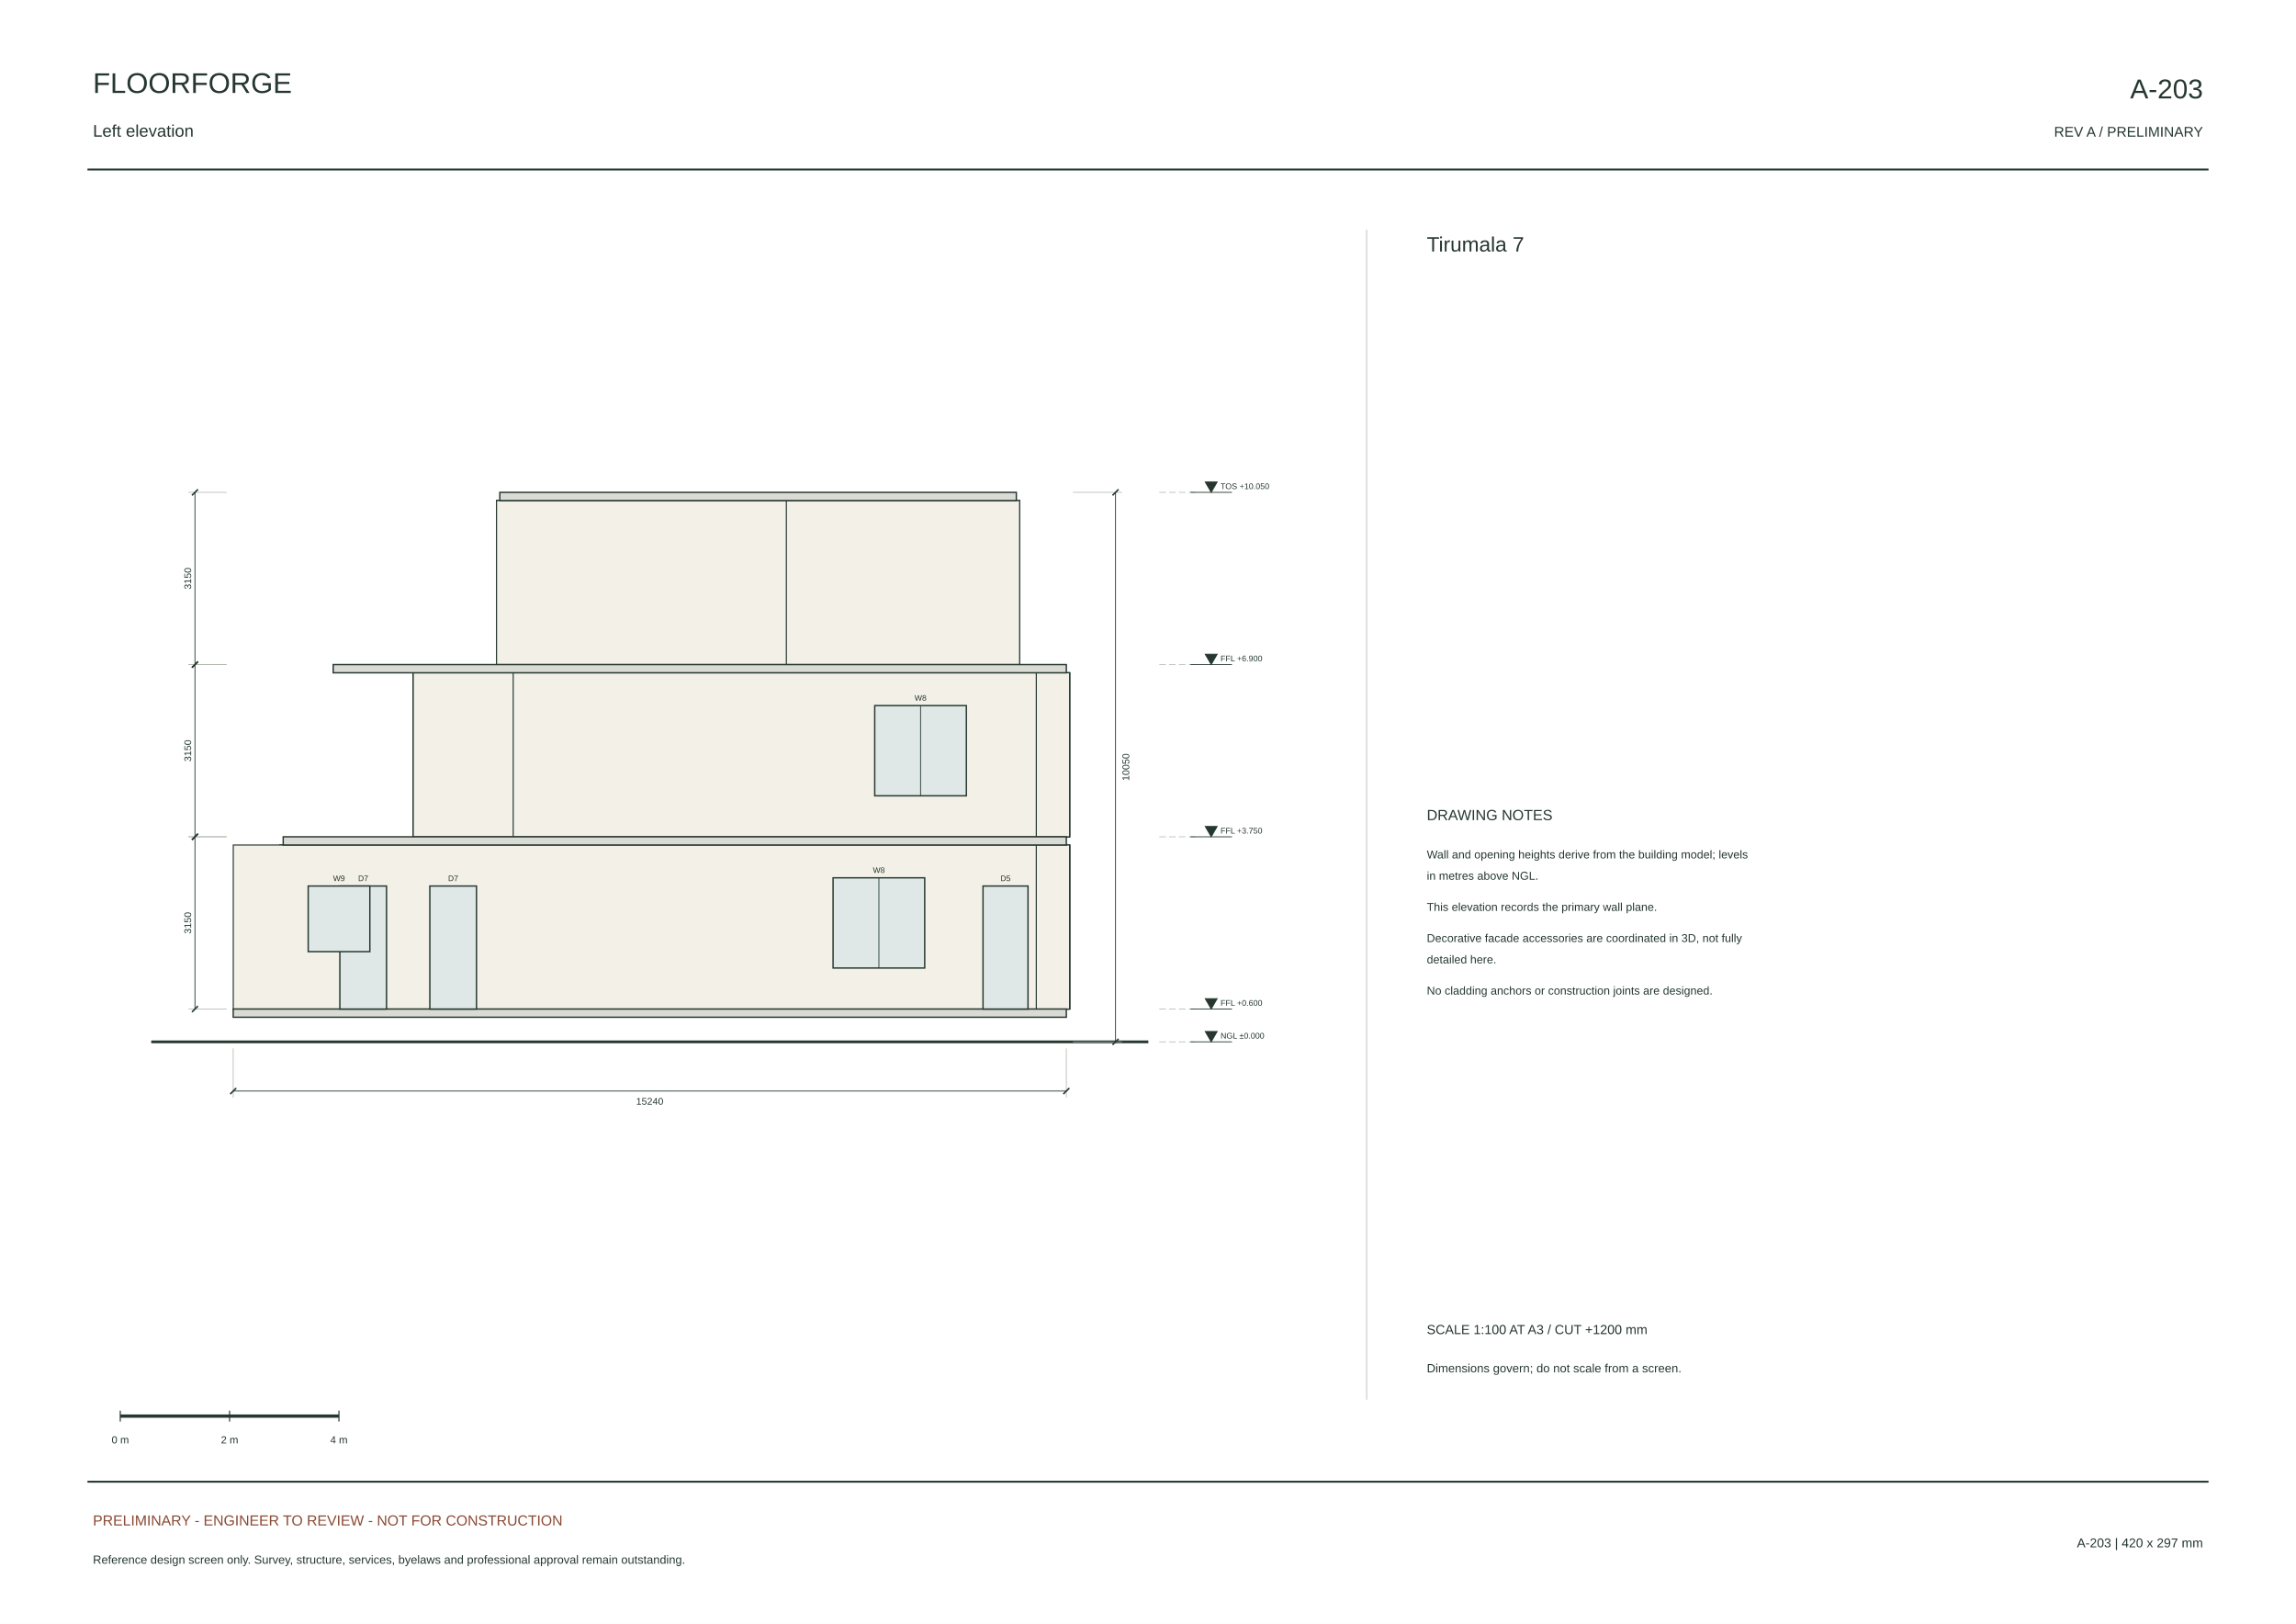
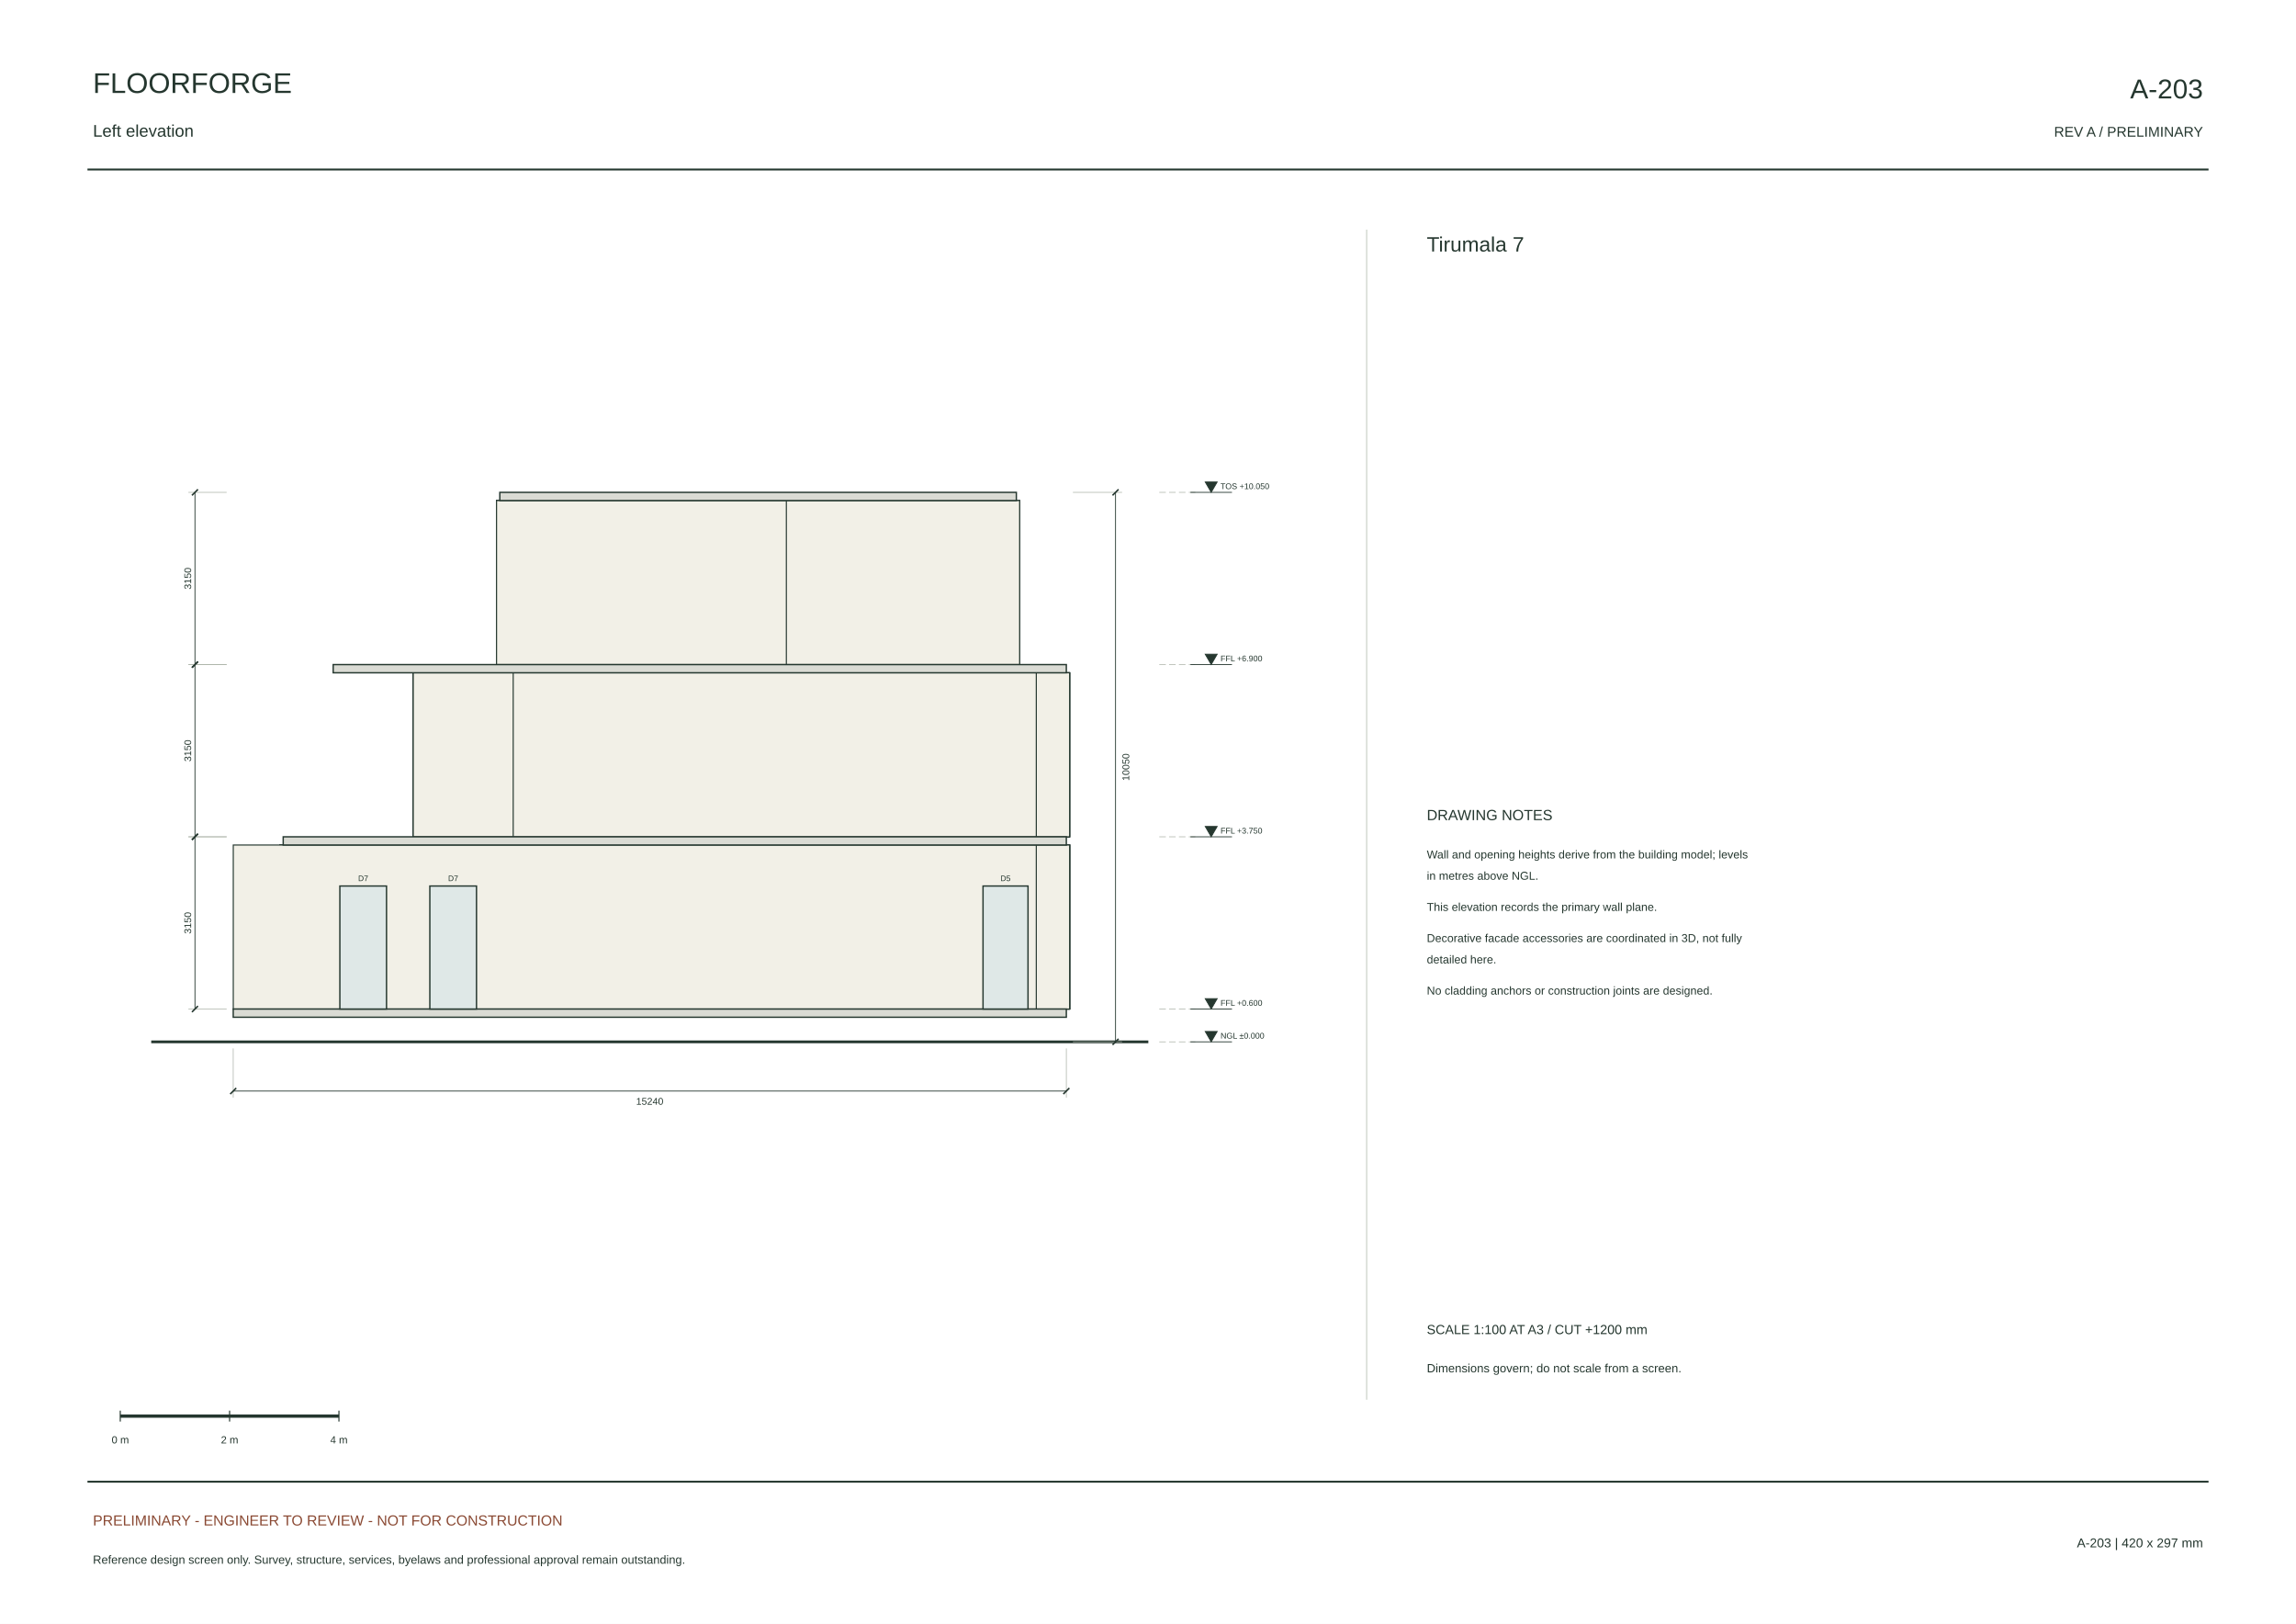
<svg xmlns="http://www.w3.org/2000/svg" width="420mm" height="297mm" viewBox="0 0 420 297">
  <rect width="420" height="297" fill="white" />
  <g font-family="Arial,Helvetica,sans-serif">
    <path d="M 16 31 H 404 M 16 271 H 404" stroke="#25372f" stroke-width=".35" />
    <text x="17" y="17" fill="#25372f" font-size="5.2" text-anchor="start">FLOORFORGE</text>
    <text x="17" y="25" fill="#25372f" font-size="3.1" text-anchor="start">Left elevation</text>
    <text x="403" y="18" fill="#25372f" font-size="5" text-anchor="end">A-203</text>
    <text x="403" y="25" fill="#25372f" font-size="2.6" text-anchor="end">REV A / PRELIMINARY</text>
    <polygon points="194.463,184.55 195.662,184.55 195.662,154.55 194.463,154.55" fill="#f2f0e7" stroke="#25372f" stroke-width="0.2" />
    <polygon points="188.367,184.55 189.566,184.55 189.566,154.55 188.367,154.55" fill="#f2f0e7" stroke="#25372f" stroke-width="0.2" />
    <polygon points="179.222,184.55 180.423,184.55 180.423,154.55 179.222,154.55" fill="#f2f0e7" stroke="#25372f" stroke-width="0.2" />
    <polygon points="177.698,184.55 178.899,184.55 178.899,154.55 177.698,154.55" fill="#f2f0e7" stroke="#25372f" stroke-width="0.2" />
    <polygon points="170.078,184.55 171.279,184.55 171.279,154.55 170.078,154.55" fill="#f2f0e7" stroke="#25372f" stroke-width="0.2" />
    <polygon points="142.647,184.55 143.846,184.55 143.846,154.55 142.647,154.55" fill="#f2f0e7" stroke="#25372f" stroke-width="0.2" />
    <polygon points="141.123,184.55 142.322,184.55 142.322,154.55 141.123,154.55" fill="#f2f0e7" stroke="#25372f" stroke-width="0.2" />
    <polygon points="121.311,184.55 122.51,184.55 122.51,154.55 121.311,154.55" fill="#f2f0e7" stroke="#25372f" stroke-width="0.2" />
    <polygon points="93.879,184.55 95.079,184.55 95.079,154.55 93.879,154.55" fill="#f2f0e7" stroke="#25372f" stroke-width="0.2" />
    <polygon points="75.591,184.55 76.79,184.55 76.79,154.55 75.591,154.55" fill="#f2f0e7" stroke="#25372f" stroke-width="0.2" />
    <polygon points="72.543,184.55 73.743,184.55 73.743,154.55 72.543,154.55" fill="#f2f0e7" stroke="#25372f" stroke-width="0.2" />
    <polygon points="51.206,184.55 52.407,184.55 52.407,154.55 51.206,154.55" fill="#f2f0e7" stroke="#25372f" stroke-width="0.2" />
    <polygon points="141.123,184.55 195.662,184.55 195.662,154.55 141.123,154.55" fill="#f2f0e7" stroke="#25372f" stroke-width="0.2" />
    <polygon points="75.591,184.55 142.322,184.55 142.322,154.55 75.591,154.55" fill="#f2f0e7" stroke="#25372f" stroke-width="0.2" />
    <polygon points="170.078,184.55 195.662,184.55 195.662,154.55 170.078,154.55" fill="#f2f0e7" stroke="#25372f" stroke-width="0.2" />
    <polygon points="141.123,184.55 171.279,184.55 171.279,154.55 141.123,154.55" fill="#f2f0e7" stroke="#25372f" stroke-width="0.2" />
    <polygon points="177.698,184.55 195.662,184.55 195.662,154.55 177.698,154.55" fill="#f2f0e7" stroke="#25372f" stroke-width="0.2" />
    <polygon points="51.206,184.55 76.79,184.55 76.79,154.55 51.206,154.55" fill="#f2f0e7" stroke="#25372f" stroke-width="0.2" />
    <polygon points="75.591,184.55 122.51,184.55 122.51,154.55 75.591,154.55" fill="#f2f0e7" stroke="#25372f" stroke-width="0.2" />
    <polygon points="142.647,184.55 195.662,184.55 195.662,154.55 142.647,154.55" fill="#f2f0e7" stroke="#25372f" stroke-width="0.2" />
    <polygon points="51.206,184.55 95.079,184.55 95.079,154.55 51.206,154.55" fill="#f2f0e7" stroke="#25372f" stroke-width="0.2" />
    <polygon points="42.672,184.55 189.566,184.55 189.566,154.55 42.672,154.55" fill="#f2f0e7" stroke="#25372f" stroke-width="0.2" />
    <polygon points="194.463,153.05 195.662,153.05 195.662,123.05 194.463,123.05" fill="#f2f0e7" stroke="#25372f" stroke-width="0.2" />
    <polygon points="188.367,153.05 189.566,153.05 189.566,123.05 188.367,123.05" fill="#f2f0e7" stroke="#25372f" stroke-width="0.2" />
    <polygon points="173.126,153.05 174.327,153.05 174.327,123.05 173.126,123.05" fill="#f2f0e7" stroke="#25372f" stroke-width="0.2" />
    <polygon points="148.743,153.05 149.942,153.05 149.942,123.05 148.743,123.05" fill="#f2f0e7" stroke="#25372f" stroke-width="0.2" />
    <polygon points="142.647,153.05 143.846,153.05 143.846,123.05 142.647,123.05" fill="#f2f0e7" stroke="#25372f" stroke-width="0.2" />
    <polygon points="139.599,153.05 140.798,153.05 140.798,123.05 139.599,123.05" fill="#f2f0e7" stroke="#25372f" stroke-width="0.2" />
    <polygon points="121.311,153.05 122.51,153.05 122.51,123.05 121.311,123.05" fill="#f2f0e7" stroke="#25372f" stroke-width="0.2" />
    <polygon points="93.879,153.05 95.079,153.05 95.079,123.05 93.879,123.05" fill="#f2f0e7" stroke="#25372f" stroke-width="0.2" />
    <polygon points="90.831,153.05 92.031,153.05 92.031,123.05 90.831,123.05" fill="#f2f0e7" stroke="#25372f" stroke-width="0.2" />
    <polygon points="75.591,153.05 76.79,153.05 76.79,123.05 75.591,123.05" fill="#f2f0e7" stroke="#25372f" stroke-width="0.2" />
    <polygon points="139.599,153.05 195.662,153.05 195.662,123.05 139.599,123.05" fill="#f2f0e7" stroke="#25372f" stroke-width="0.2" />
    <polygon points="75.591,153.05 122.51,153.05 122.51,123.05 75.591,123.05" fill="#f2f0e7" stroke="#25372f" stroke-width="0.2" />
    <polygon points="121.311,153.05 140.798,153.05 140.798,123.05 121.311,123.05" fill="#f2f0e7" stroke="#25372f" stroke-width="0.2" />
    <polygon points="139.599,153.05 195.662,153.05 195.662,123.05 139.599,123.05" fill="#f2f0e7" stroke="#25372f" stroke-width="0.2" />
    <polygon points="75.591,153.05 122.51,153.05 122.51,123.05 75.591,123.05" fill="#f2f0e7" stroke="#25372f" stroke-width="0.2" />
    <polygon points="148.743,153.05 174.327,153.05 174.327,123.05 148.743,123.05" fill="#f2f0e7" stroke="#25372f" stroke-width="0.2" />
    <polygon points="75.591,153.05 92.031,153.05 92.031,123.05 75.591,123.05" fill="#f2f0e7" stroke="#25372f" stroke-width="0.2" />
    <polygon points="173.126,153.05 195.662,153.05 195.662,123.05 173.126,123.05" fill="#f2f0e7" stroke="#25372f" stroke-width="0.2" />
    <polygon points="142.647,153.05 189.566,153.05 189.566,123.05 142.647,123.05" fill="#f2f0e7" stroke="#25372f" stroke-width="0.2" />
    <polygon points="75.591,153.05 95.079,153.05 95.079,123.05 75.591,123.05" fill="#f2f0e7" stroke="#25372f" stroke-width="0.2" />
    <polygon points="93.879,153.05 189.566,153.05 189.566,123.05 93.879,123.05" fill="#f2f0e7" stroke="#25372f" stroke-width="0.2" />
    <polygon points="185.319,121.55 186.518,121.55 186.518,91.55 185.319,91.55" fill="#f2f0e7" stroke="#25372f" stroke-width="0.2" />
    <polygon points="142.647,121.55 143.846,121.55 143.846,91.55 142.647,91.55" fill="#f2f0e7" stroke="#25372f" stroke-width="0.2" />
    <polygon points="131.978,121.55 133.179,121.55 133.179,91.55 131.978,91.55" fill="#f2f0e7" stroke="#25372f" stroke-width="0.2" />
    <polygon points="90.831,121.55 92.031,121.55 92.031,91.55 90.831,91.55" fill="#f2f0e7" stroke="#25372f" stroke-width="0.2" />
    <polygon points="90.831,121.55 92.031,121.55 92.031,91.55 90.831,91.55" fill="#f2f0e7" stroke="#25372f" stroke-width="0.2" />
    <polygon points="90.831,121.55 186.518,121.55 186.518,91.55 90.831,91.55" fill="#f2f0e7" stroke="#25372f" stroke-width="0.2" />
    <polygon points="90.831,121.55 186.518,121.55 186.518,91.55 90.831,91.55" fill="#f2f0e7" stroke="#25372f" stroke-width="0.2" />
    <polygon points="90.831,121.55 133.179,121.55 133.179,91.55 90.831,91.55" fill="#f2f0e7" stroke="#25372f" stroke-width="0.2" />
    <polygon points="90.831,121.55 143.846,121.55 143.846,91.55 90.831,91.55" fill="#f2f0e7" stroke="#25372f" stroke-width="0.2" />
    <polygon points="42.663,186.05 195.062,186.05 195.062,184.55 42.663,184.55" fill="#dadbd4" stroke="#25372f" stroke-width="0.25" />
    <polygon points="51.806,154.55 195.062,154.55 195.062,153.05 51.806,153.05" fill="#dadbd4" stroke="#25372f" stroke-width="0.25" />
    <polygon points="60.95,123.05 195.062,123.05 195.062,121.55 60.95,121.55" fill="#dadbd4" stroke="#25372f" stroke-width="0.25" />
    <polygon points="91.43,91.55 185.918,91.55 185.918,90.05 91.43,90.05" fill="#dadbd4" stroke="#25372f" stroke-width="0.25" />
    <path d="M 27.663 190.55 L 210.062 190.55" fill="none" stroke="#25372f" stroke-width="0.5" />
    <polygon points="179.822,184.55 188.052,184.55 188.052,162.05 179.822,162.05" fill="#dfe8e7" stroke="#25372f" stroke-width="0.25" />
    <text x="183.937" y="161.15" fill="#25372f" font-size="1.45" text-anchor="middle">D5</text>
    <polygon points="78.629,184.55 87.163,184.55 87.163,162.05 78.629,162.05" fill="#dfe8e7" stroke="#25372f" stroke-width="0.25" />
    <text x="82.896" y="161.15" fill="#25372f" font-size="1.45" text-anchor="middle">D7</text>
    <polygon points="62.17,184.55 70.704,184.55 70.704,162.05 62.17,162.05" fill="#dfe8e7" stroke="#25372f" stroke-width="0.25" />
    <text x="66.437" y="161.15" fill="#25372f" font-size="1.45" text-anchor="middle">D7</text>
-     <polygon points="56.379,174.05 67.656,174.05 67.656,162.05 56.379,162.05" fill="#dfe8e7" stroke="#25372f" stroke-width="0.25" />
-     <text x="62.017" y="161.15" fill="#25372f" font-size="1.45" text-anchor="middle">W9</text>
-     <polygon points="152.391,177.05 169.155,177.05 169.155,160.55 152.391,160.55" fill="#dfe8e7" stroke="#25372f" stroke-width="0.25" />
-     <path d="M 160.773 177.05 L 160.773 160.55" fill="none" stroke="#25372f" stroke-width="0.15" />
-     <text x="160.773" y="159.65" fill="#25372f" font-size="1.45" text-anchor="middle">W8</text>
-     <polygon points="160.011,145.55 176.774,145.55 176.774,129.05 160.011,129.05" fill="#dfe8e7" stroke="#25372f" stroke-width="0.25" />
-     <path d="M 168.393 145.55 L 168.393 129.05" fill="none" stroke="#25372f" stroke-width="0.15" />
-     <text x="168.393" y="128.15" fill="#25372f" font-size="1.45" text-anchor="middle">W8</text>
    <path d="M 42.663 191.75 L 42.663 200.75" fill="none" stroke="#a8afa4" stroke-width="0.12" />
    <path d="M 195.062 191.75 L 195.062 200.75" fill="none" stroke="#a8afa4" stroke-width="0.12" />
    <path d="M 42.663 199.55 L 195.062 199.55" fill="none" stroke="#25372f" stroke-width="0.15" />
    <path d="M 42.112 200.1 L 43.212 199" fill="none" stroke="#25372f" stroke-width="0.28" />
    <path d="M 194.512 200.1 L 195.613 199" fill="none" stroke="#25372f" stroke-width="0.28" />
    <text x="118.862" y="202.05" fill="#25372f" font-size="1.8" text-anchor="middle">15240</text>
    <path d="M 196.262 190.55 L 205.262 190.55" fill="none" stroke="#a8afa4" stroke-width="0.12" />
    <path d="M 196.262 90.05 L 205.262 90.05" fill="none" stroke="#a8afa4" stroke-width="0.12" />
    <path d="M 204.062 190.55 L 204.062 90.05" fill="none" stroke="#25372f" stroke-width="0.15" />
    <path d="M 203.512 191.1 L 204.613 190" fill="none" stroke="#25372f" stroke-width="0.28" />
    <path d="M 203.512 90.6 L 204.613 89.5" fill="none" stroke="#25372f" stroke-width="0.28" />
    <text x="206.562" y="140.3" fill="#25372f" font-size="1.8" text-anchor="middle" transform="rotate(-90.0 206.5625 140.3)">10050</text>
    <path d="M 41.462 184.55 L 34.462 184.55" fill="none" stroke="#a8afa4" stroke-width="0.12" />
    <path d="M 41.462 153.05 L 34.462 153.05" fill="none" stroke="#a8afa4" stroke-width="0.12" />
    <path d="M 35.663 184.55 L 35.663 153.05" fill="none" stroke="#25372f" stroke-width="0.15" />
    <path d="M 35.112 185.1 L 36.212 184" fill="none" stroke="#25372f" stroke-width="0.28" />
    <path d="M 35.112 153.6 L 36.212 152.5" fill="none" stroke="#25372f" stroke-width="0.28" />
    <text x="34.962" y="168.8" fill="#25372f" font-size="1.8" text-anchor="middle" transform="rotate(-90.0 34.9625 168.8)">3150</text>
    <path d="M 41.462 153.05 L 34.462 153.05" fill="none" stroke="#a8afa4" stroke-width="0.12" />
    <path d="M 41.462 121.55 L 34.462 121.55" fill="none" stroke="#a8afa4" stroke-width="0.12" />
    <path d="M 35.663 153.05 L 35.663 121.55" fill="none" stroke="#25372f" stroke-width="0.15" />
    <path d="M 35.112 153.6 L 36.212 152.5" fill="none" stroke="#25372f" stroke-width="0.28" />
    <path d="M 35.112 122.1 L 36.212 121" fill="none" stroke="#25372f" stroke-width="0.28" />
    <text x="34.962" y="137.3" fill="#25372f" font-size="1.8" text-anchor="middle" transform="rotate(-90.0 34.9625 137.3)">3150</text>
    <path d="M 41.462 121.55 L 34.462 121.55" fill="none" stroke="#a8afa4" stroke-width="0.12" />
    <path d="M 41.462 90.05 L 34.462 90.05" fill="none" stroke="#a8afa4" stroke-width="0.12" />
    <path d="M 35.663 121.55 L 35.663 90.05" fill="none" stroke="#25372f" stroke-width="0.15" />
    <path d="M 35.112 122.1 L 36.212 121" fill="none" stroke="#25372f" stroke-width="0.28" />
    <path d="M 35.112 90.6 L 36.212 89.5" fill="none" stroke="#25372f" stroke-width="0.28" />
    <text x="34.962" y="105.8" fill="#25372f" font-size="1.8" text-anchor="middle" transform="rotate(-90.0 34.9625 105.8)">3150</text>
    <path d="M 212.062 190.55 L 219.062 190.55" fill="none" stroke="#a8afa4" stroke-width="0.12" stroke-dasharray="1.2 .6" />
    <polygon points="220.463,188.65 222.662,188.65 221.562,190.55" fill="#25372f" stroke="#25372f" stroke-width="0.15" />
    <path d="M 217.762 190.55 L 225.363 190.55" fill="none" stroke="#25372f" stroke-width="0.15" />
    <text x="223.262" y="189.95" fill="#25372f" font-size="1.5" text-anchor="start">NGL ±0.000</text>
    <path d="M 212.062 184.55 L 219.062 184.55" fill="none" stroke="#a8afa4" stroke-width="0.12" stroke-dasharray="1.2 .6" />
    <polygon points="220.463,182.65 222.662,182.65 221.562,184.55" fill="#25372f" stroke="#25372f" stroke-width="0.15" />
    <path d="M 217.762 184.55 L 225.363 184.55" fill="none" stroke="#25372f" stroke-width="0.15" />
    <text x="223.262" y="183.95" fill="#25372f" font-size="1.5" text-anchor="start">FFL +0.600</text>
    <path d="M 212.062 153.05 L 219.062 153.05" fill="none" stroke="#a8afa4" stroke-width="0.12" stroke-dasharray="1.2 .6" />
    <polygon points="220.463,151.15 222.662,151.15 221.562,153.05" fill="#25372f" stroke="#25372f" stroke-width="0.15" />
    <path d="M 217.762 153.05 L 225.363 153.05" fill="none" stroke="#25372f" stroke-width="0.15" />
    <text x="223.262" y="152.45" fill="#25372f" font-size="1.5" text-anchor="start">FFL +3.750</text>
    <path d="M 212.062 121.55 L 219.062 121.55" fill="none" stroke="#a8afa4" stroke-width="0.12" stroke-dasharray="1.2 .6" />
    <polygon points="220.463,119.65 222.662,119.65 221.562,121.55" fill="#25372f" stroke="#25372f" stroke-width="0.15" />
    <path d="M 217.762 121.55 L 225.363 121.55" fill="none" stroke="#25372f" stroke-width="0.15" />
    <text x="223.262" y="120.95" fill="#25372f" font-size="1.5" text-anchor="start">FFL +6.900</text>
    <path d="M 212.062 90.05 L 219.062 90.05" fill="none" stroke="#a8afa4" stroke-width="0.12" stroke-dasharray="1.2 .6" />
    <polygon points="220.463,88.15 222.662,88.15 221.562,90.05" fill="#25372f" stroke="#25372f" stroke-width="0.15" />
    <path d="M 217.762 90.05 L 225.363 90.05" fill="none" stroke="#25372f" stroke-width="0.15" />
    <text x="223.262" y="89.45" fill="#25372f" font-size="1.5" text-anchor="start">TOS +10.050</text>
    <path d="M 250 42 V 256" stroke="#c9d0c7" stroke-width=".2" />
    <text x="261" y="46" fill="#25372f" font-size="3.8" text-anchor="start">Tirumala 7</text>
    <text x="261" y="150" fill="#25372f" font-size="2.7" text-anchor="start">DRAWING NOTES</text>
    <text x="261" y="157" fill="#25372f" font-size="2.1" text-anchor="start">Wall and opening heights derive from the building model; levels</text>
    <text x="261" y="160.9" fill="#25372f" font-size="2.1" text-anchor="start">in metres above NGL.</text>
    <text x="261" y="166.6" fill="#25372f" font-size="2.1" text-anchor="start">This elevation records the primary wall plane.</text>
    <text x="261" y="172.3" fill="#25372f" font-size="2.1" text-anchor="start">Decorative facade accessories are coordinated in 3D, not fully</text>
    <text x="261" y="176.2" fill="#25372f" font-size="2.1" text-anchor="start">detailed here.</text>
    <text x="261" y="181.9" fill="#25372f" font-size="2.1" text-anchor="start">No cladding anchors or construction joints are designed.</text>
    <text x="261" y="244" fill="#25372f" font-size="2.4" text-anchor="start">SCALE 1:100 AT A3 / CUT +1200 mm</text>
    <text x="261" y="251" fill="#25372f" font-size="2.2" text-anchor="start">Dimensions govern; do not scale from a screen.</text>
    <path d="M 22 259 H 62.0" stroke="#25372f" stroke-width=".6" />
    <path d="M 22.0 258 V 260" stroke="#25372f" stroke-width=".2" />
    <text x="22" y="264" fill="#25372f" font-size="1.9" text-anchor="middle">0 m</text>
    <path d="M 42.0 258 V 260" stroke="#25372f" stroke-width=".2" />
    <text x="42" y="264" fill="#25372f" font-size="1.9" text-anchor="middle">2 m</text>
    <path d="M 62.0 258 V 260" stroke="#25372f" stroke-width=".2" />
    <text x="62" y="264" fill="#25372f" font-size="1.9" text-anchor="middle">4 m</text>
    <text x="17" y="279" fill="#8a4933" font-size="2.65" text-anchor="start">PRELIMINARY - ENGINEER TO REVIEW - NOT FOR CONSTRUCTION</text>
    <text x="17" y="286" fill="#25372f" font-size="2.15" text-anchor="start">Reference design screen only. Survey, structure, services, byelaws and professional approval remain outstanding.</text>
    <text x="403" y="283" fill="#25372f" font-size="2.35" text-anchor="end">A-203  |  420 x 297 mm</text>
  </g>
</svg>
